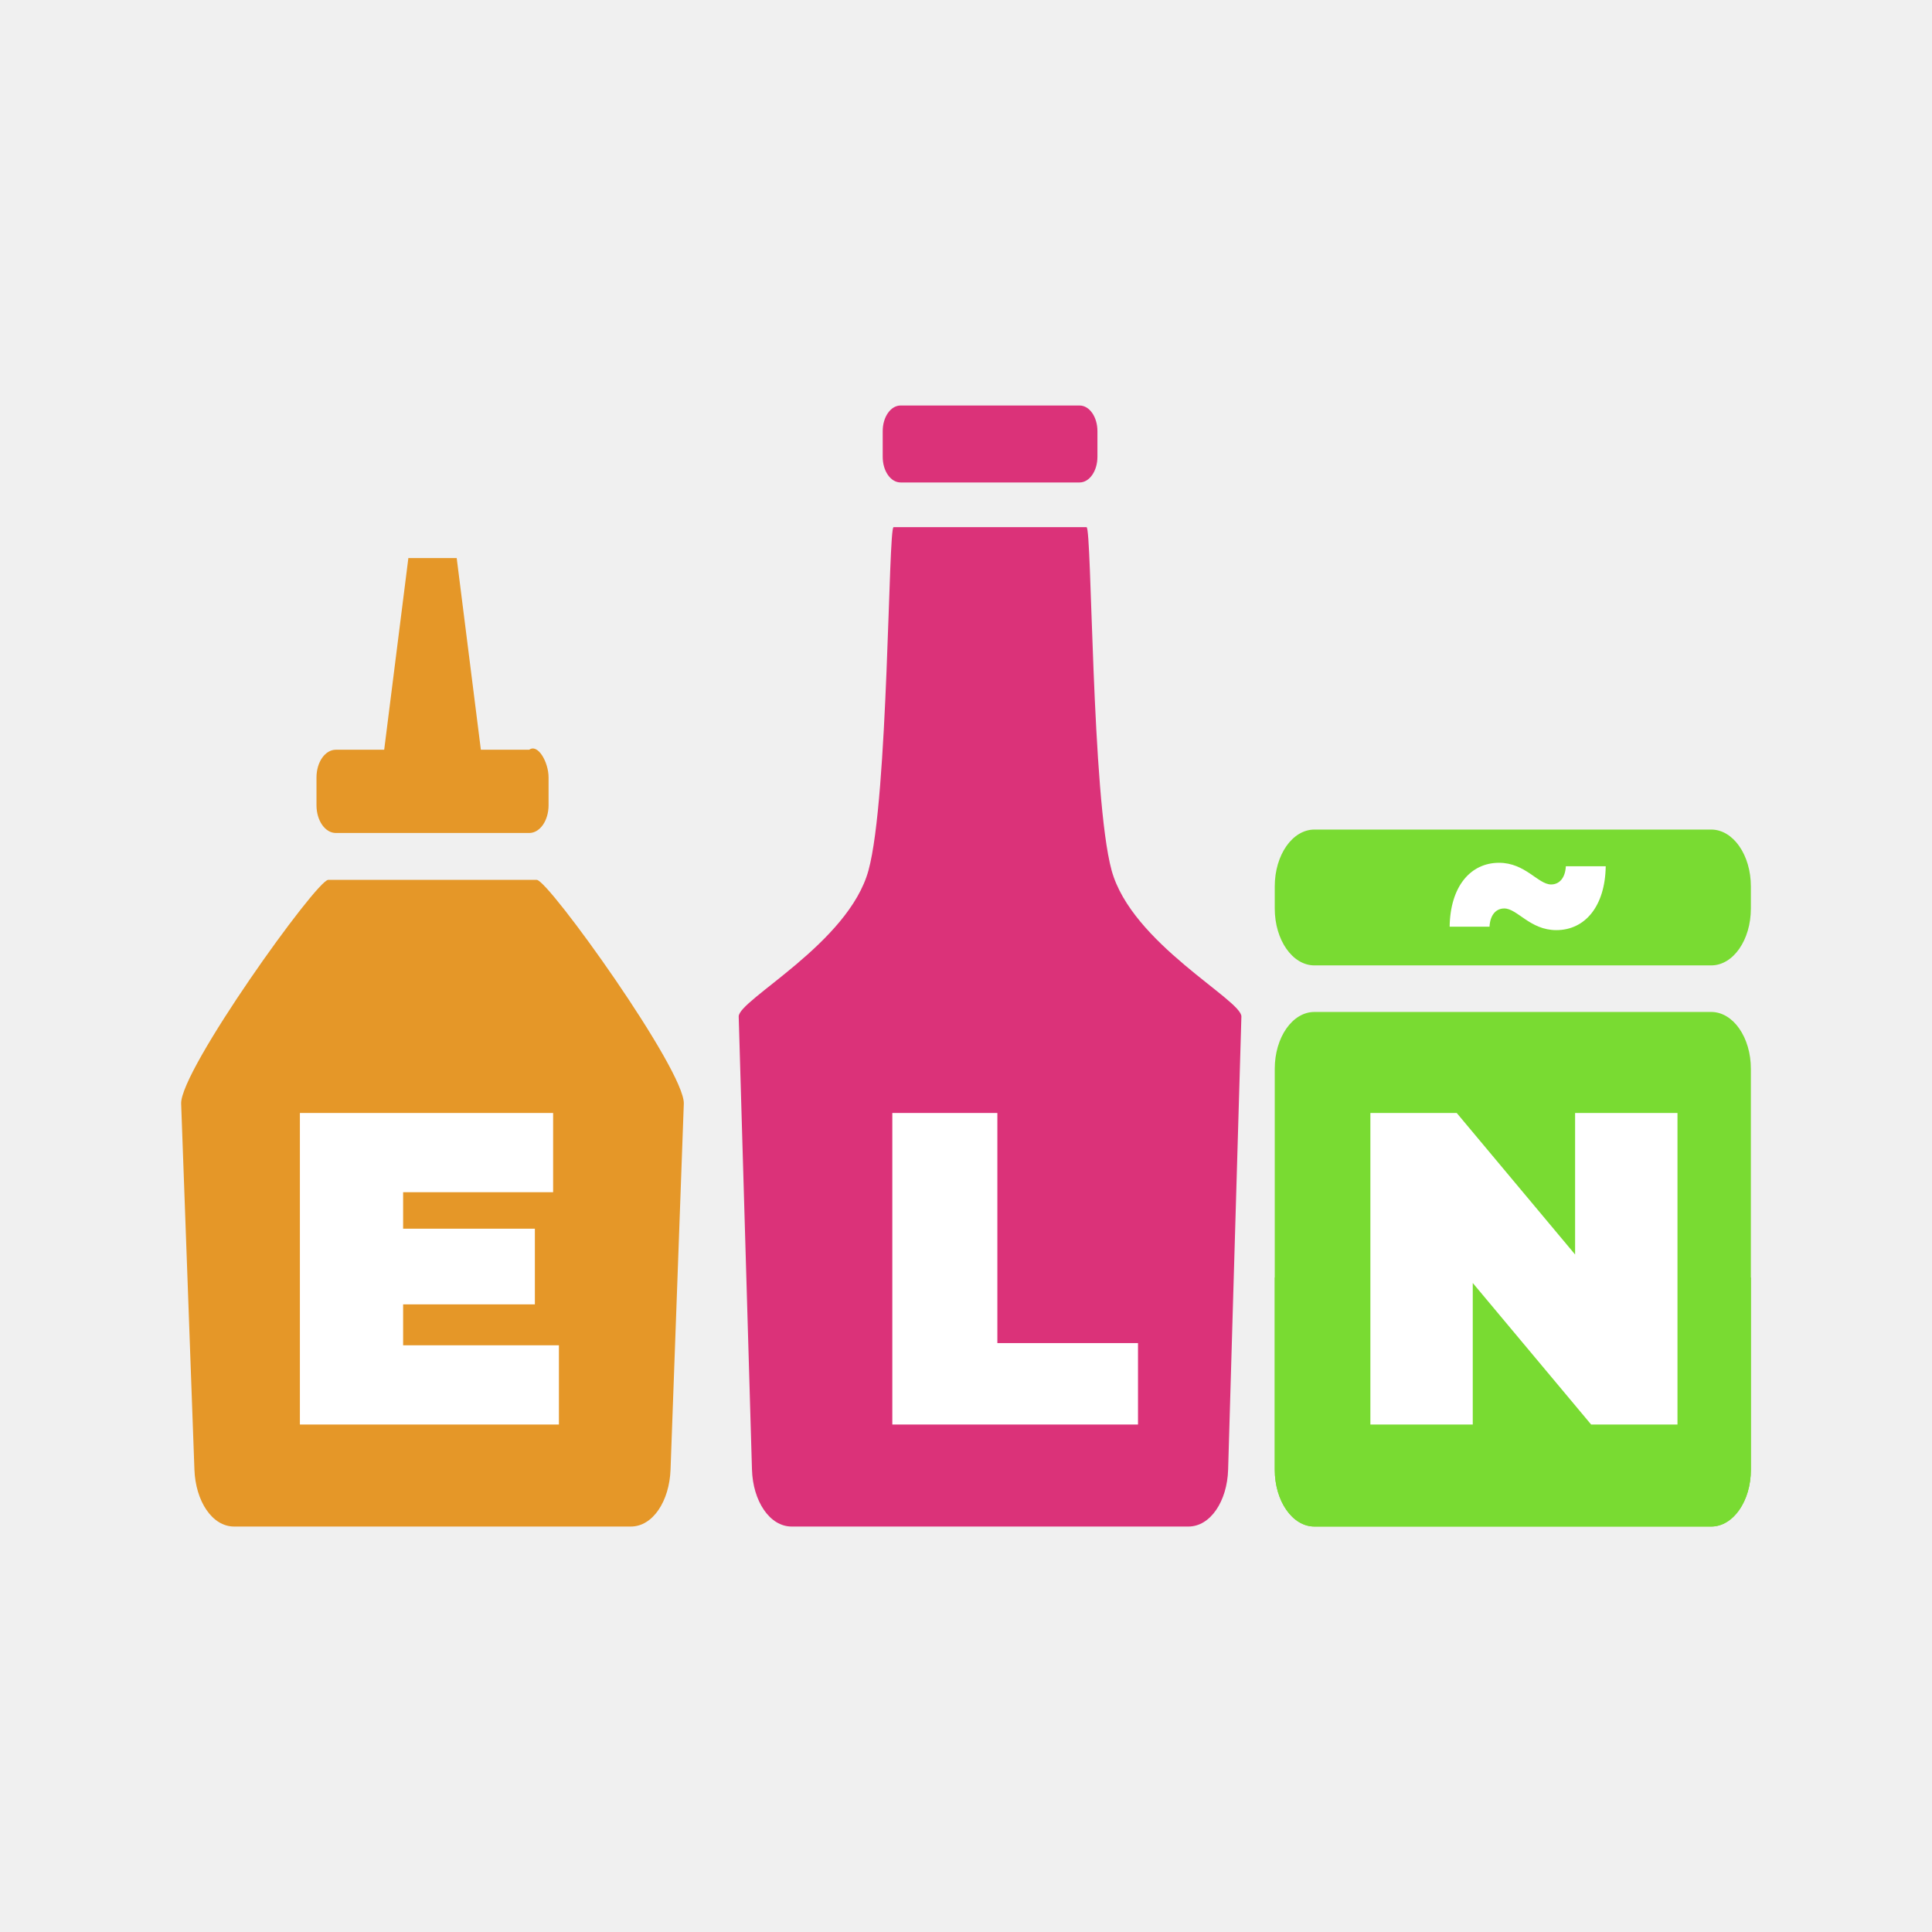
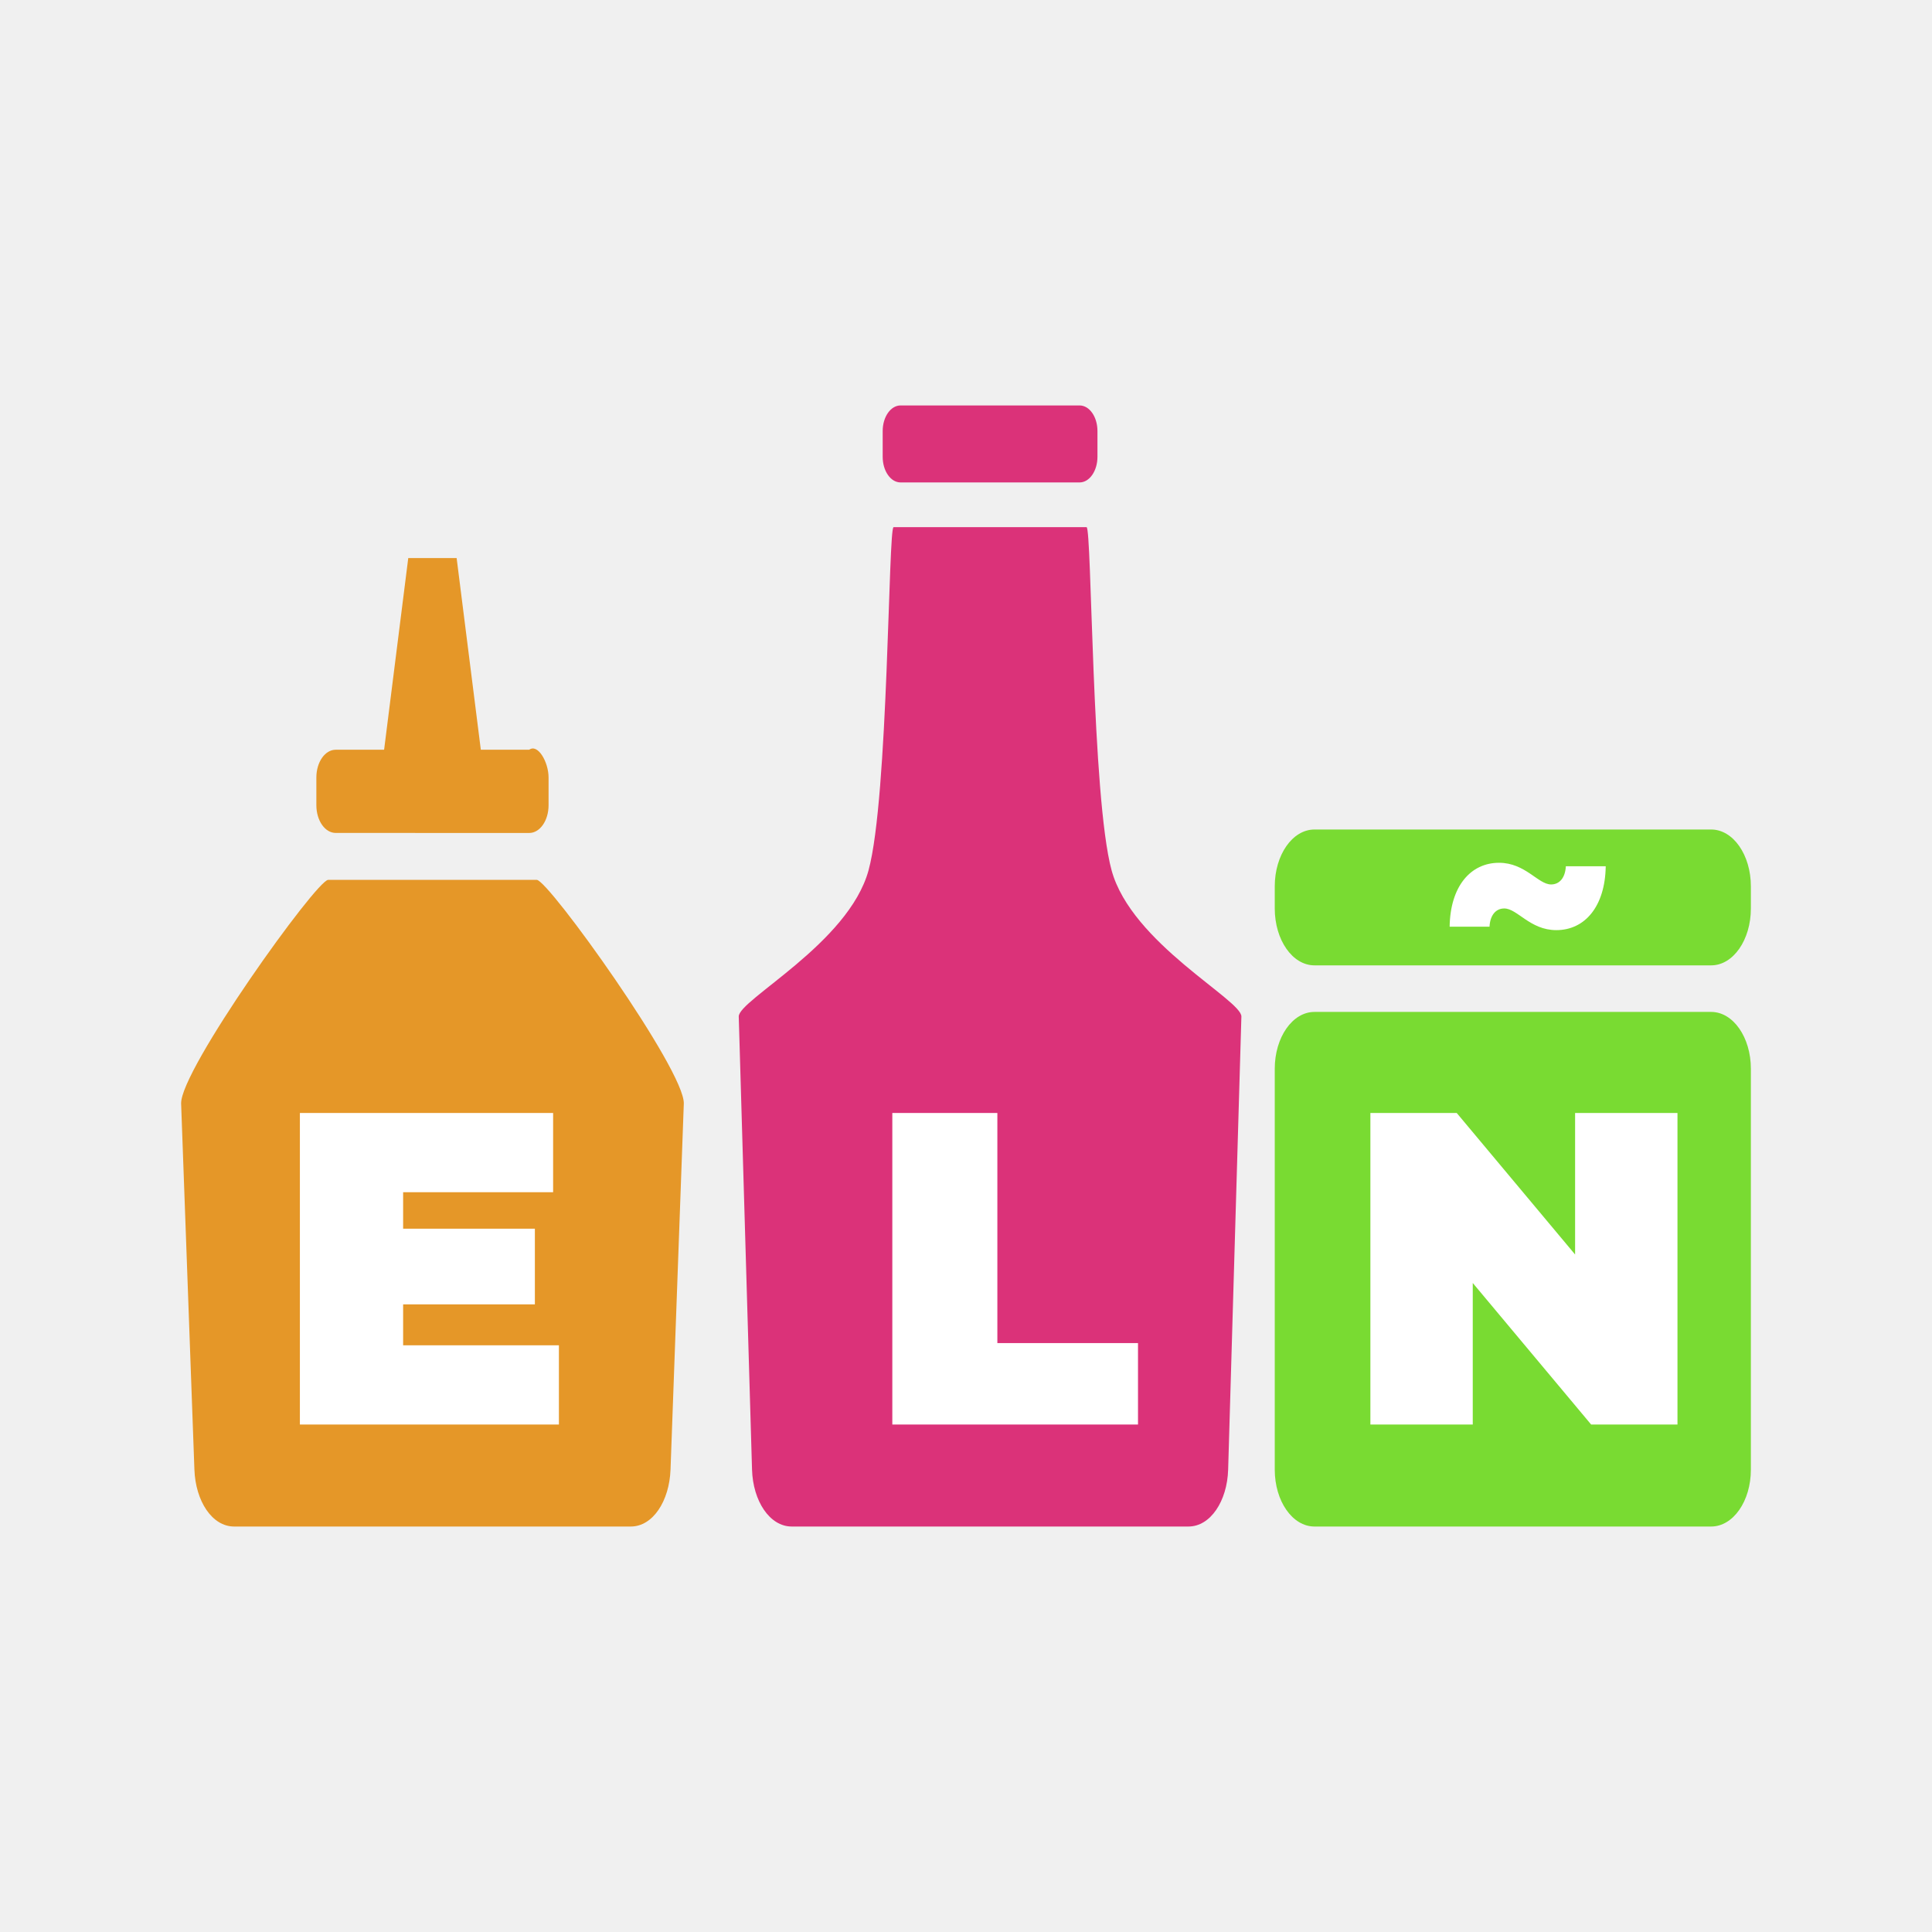
<svg xmlns="http://www.w3.org/2000/svg" width="48" height="48" id="svg2942" version="1.0">
-   <defs id="defs2944">
-     <clipPath clipPathUnits="userSpaceOnUse" id="clipPath137191">
-       <path style="opacity:1;fill:#79db32;fill-opacity:1;stroke:none;stroke-width:1" d="m 180.656,-242.902 c 0.667,0 1.205,-0.771 1.205,-1.728 v -8.467 c 0,-0.957 -0.538,-1.727 -1.205,-1.727 h -12.049 c -0.668,0 -1.205,0.77 -1.205,1.727 v 8.467 c 0,0.957 0.538,1.728 1.205,1.728 z m 0,-13.337 c 0.667,0 1.205,-0.771 1.205,-1.728 v -1.728 c 0,-0.957 -0.538,-1.727 -1.205,-1.727 h -12.049 c -0.668,0 -1.205,0.77 -1.205,1.727 v 1.728 c 0,0.957 0.538,1.728 1.205,1.728 z" id="path137193" />
-     </clipPath>
-   </defs>
+   <defs id="defs2944" />
  <g id="layer1">
-     <g id="g2" transform="matrix(0.8181117,0,0,0.8181117,-129.9585,227.9893)">
-       <path style="fill:#79db32;fill-opacity:1;stroke:none;stroke-width:1" d="m 210.818,-232.319 c 0.668,1e-5 1.205,-0.771 1.205,-1.728 v -12.172 c 0,-0.957 -0.538,-1.727 -1.205,-1.727 H 198.769 c -0.668,0 -1.205,0.77 -1.205,1.727 v 12.172 c 0,0.957 0.538,1.728 1.205,1.728 z m 0,-17.041 c 0.668,0 1.205,-0.771 1.205,-1.728 v -0.67 c 0,-0.957 -0.538,-1.727 -1.205,-1.727 H 198.769 c -0.668,0 -1.205,0.77 -1.205,1.727 v 0.67 c 0,0.957 0.538,1.728 1.205,1.728 z" id="path79089" />
-       <rect style="fill:#79db32;fill-opacity:1;stroke:none;stroke-width:0.282;stroke-linecap:square;stroke-linejoin:bevel;stroke-miterlimit:4;stroke-dasharray:none;stroke-opacity:1" id="rect137087" width="20.444" height="10.888" x="164.773" y="-250.466" rx="1.946" ry="1.978" clip-path="url(#clipPath137191)" transform="translate(30.1625,10.58333)" />
-       <path style="fill:#db3279;fill-opacity:1;stroke:none;stroke-width:1" d="m 194.943,-232.319 c 0.668,1e-5 1.177,-0.771 1.205,-1.728 l 0.403,-13.759 c 0.015,-0.505 -3.336,-2.222 -3.942,-4.442 -0.606,-2.22 -0.598,-10.42 -0.761,-10.42 h -5.86 c -0.162,0 -0.155,8.2 -0.761,10.42 -0.606,2.22 -3.957,3.937 -3.942,4.442 l 0.403,13.759 c 0.028,0.957 0.538,1.728 1.205,1.728 z m -3.307,-31.707 c 0.301,0 0.543,-0.348 0.543,-0.779 v -0.779 c 0,-0.432 -0.242,-0.779 -0.543,-0.779 h -5.434 c -0.301,0 -0.544,0.347 -0.544,0.779 v 0.779 c 0,0.432 0.242,0.779 0.544,0.779 z" id="path137534" />
-       <path style="fill:#e59728;fill-opacity:1;stroke:none;stroke-width:1" d="m 178.01,-232.319 c 0.668,1e-5 1.17,-0.772 1.205,-1.728 l 0.403,-11.113 c 0.037,-1.01 -4.114,-6.797 -4.465,-6.797 h -6.335 c -0.351,0 -4.502,5.787 -4.465,6.797 l 0.403,11.113 c 0.035,0.957 0.538,1.728 1.205,1.728 z m -3.087,-21.062 c 0.325,0 0.588,-0.376 0.588,-0.843 v -0.843 c 0,-0.467 -0.324,-1.033 -0.588,-0.842 h -0.734 -0.734 l -0.734,-5.821 h -0.734 -0.734 l -0.734,5.821 h -0.734 -0.734 c -0.326,0 -0.588,0.375 -0.588,0.842 v 0.843 c 0,0.467 0.262,0.843 0.588,0.843 z" id="path138347" />
-       <g aria-label="E" id="text126745" style="font-size:7.958px;line-height:0%;letter-spacing:0px;word-spacing:0px;fill:#ffffff;stroke-width:0.282">
+     <g id="g1">
+       <path style="fill:#79db32;fill-opacity:1;stroke:none;stroke-width:0.818" d="M 42.514,37.926 C 43.06,37.926 43.5,37.296 43.5,36.512 v -9.958 c 0,-0.783 -0.44,-1.413 -0.986,-1.413 h -9.857 c -0.546,0 -0.986,0.63 -0.986,1.413 v 9.958 c 0,0.783 0.44,1.414 0.986,1.414 z m 0,-13.942 c 0.546,0 0.986,-0.631 0.986,-1.414 v -0.548 c 0,-0.783 -0.44,-1.413 -0.986,-1.413 h -9.857 c -0.546,0 -0.986,0.63 -0.986,1.413 v 0.548 c 0,0.783 0.44,1.414 0.986,1.414 z" id="path79089" />
+       <path style="fill:#db3279;fill-opacity:1;stroke:none;stroke-width:0.818" d="m 29.527,37.926 c 0.546,9e-6 0.963,-0.631 0.986,-1.414 L 30.842,25.256 c 0.012,-0.413 -2.73,-1.818 -3.225,-3.634 -0.495,-1.816 -0.49,-8.525 -0.622,-8.525 h -4.794 c -0.133,0 -0.127,6.709 -0.622,8.525 -0.495,1.816 -3.237,3.221 -3.225,3.634 l 0.33,11.256 c 0.023,0.783 0.44,1.414 0.986,1.414 z m -2.706,-25.94 c 0.246,0 0.445,-0.284 0.445,-0.638 v -0.638 c 0,-0.353 -0.198,-0.637 -0.445,-0.637 h -4.446 c -0.246,0 -0.445,0.284 -0.445,0.637 v 0.638 c 0,0.353 0.198,0.638 0.445,0.638 z" id="path137534" />
+       <path style="fill:#e59728;fill-opacity:1;stroke:none;stroke-width:0.818" d="m 15.673,37.926 c 0.546,9e-6 0.957,-0.631 0.986,-1.414 l 0.33,-9.092 c 0.03,-0.826 -3.366,-5.56 -3.653,-5.56 H 8.153 c -0.287,0 -3.683,4.734 -3.653,5.56 l 0.33,9.092 c 0.028,0.783 0.44,1.414 0.986,1.414 z M 13.148,20.695 c 0.266,0 0.481,-0.308 0.481,-0.689 V 19.316 c 0,-0.382 -0.265,-0.845 -0.481,-0.689 H 12.547 11.946 l -0.601,-4.762 h -0.601 -0.601 L 9.543,18.627 H 8.942 8.341 c -0.266,0 -0.481,0.307 -0.481,0.689 v 0.689 c 0,0.382 0.214,0.689 0.481,0.689 z" id="path138347" />
+       <g aria-label="E" id="text126745" style="font-size:7.958px;line-height:0%;letter-spacing:0px;word-spacing:0px;fill:#ffffff;stroke-width:0.282" transform="matrix(0.8181117,0,0,0.8181117,-129.9585,227.9893)">
        <path d="m 171.094,-237.823 v -1.243 h 4.001 v -2.298 h -4.001 v -1.108 h 4.555 v -2.406 h -7.69 v 9.461 h 7.866 v -2.406 z" style="font-weight:900;font-size:13.515px;line-height:125%;font-family:Montserrat;-inkscape-font-specification:'Montserrat Heavy'" id="path2880" />
      </g>
-       <g aria-label="L" id="text139573" style="font-size:7.958px;line-height:0%;letter-spacing:0px;word-spacing:0px;fill:#ffffff;stroke-width:0.282">
+       <g aria-label="L" id="text139573" style="font-size:7.958px;line-height:0%;letter-spacing:0px;word-spacing:0px;fill:#ffffff;stroke-width:0.282" transform="matrix(0.8181117,0,0,0.8181117,-129.9585,227.9893)">
        <path d="m 185.95,-235.417 h 7.461 v -2.473 h -4.271 v -6.988 h -3.19 z" style="font-weight:900;font-size:13.515px;line-height:125%;font-family:Montserrat;-inkscape-font-specification:'Montserrat Heavy'" id="path2901" />
      </g>
-       <g aria-label="N" id="text140543" style="font-size:7.958px;line-height:0%;letter-spacing:0px;word-spacing:0px;fill:#ffffff;stroke-width:0.282">
+       <g aria-label="N" id="text140543" style="font-size:7.958px;line-height:0%;letter-spacing:0px;word-spacing:0px;fill:#ffffff;stroke-width:0.282" transform="matrix(0.8181117,0,0,0.8181117,-129.9585,227.9893)">
        <path d="m 206.685,-244.878 v 4.298 l -3.595,-4.298 h -2.622 v 9.461 h 3.109 v -4.298 l 3.595,4.298 h 2.622 v -9.461 z" style="font-weight:900;font-size:13.515px;line-height:125%;font-family:Montserrat;-inkscape-font-specification:'Montserrat Heavy'" id="path2904" />
      </g>
-       <g aria-label="~" id="text140941" style="font-size:5.168px;line-height:0%;letter-spacing:0px;word-spacing:0px;fill:#ffffff;stroke-width:0.282">
+       <g aria-label="~" id="text140941" style="font-size:5.168px;line-height:0%;letter-spacing:0px;word-spacing:0px;fill:#ffffff;stroke-width:0.282" transform="matrix(0.8181117,0,0,0.8181117,-129.9585,227.9893)">
        <path d="m 206.114,-250.431 c 0.869,0 1.483,-0.72 1.501,-1.94 h -1.211 c -0.018,0.351 -0.193,0.553 -0.448,0.553 -0.395,0 -0.781,-0.658 -1.58,-0.658 -0.869,0 -1.483,0.72 -1.501,1.94 h 1.211 c 0.018,-0.351 0.193,-0.553 0.448,-0.553 0.395,0 0.781,0.658 1.58,0.658 z" style="font-weight:900;font-size:8.777px;line-height:125%;font-family:Montserrat;-inkscape-font-specification:'Montserrat Heavy'" id="path2944" />
      </g>
    </g>
  </g>
</svg>
